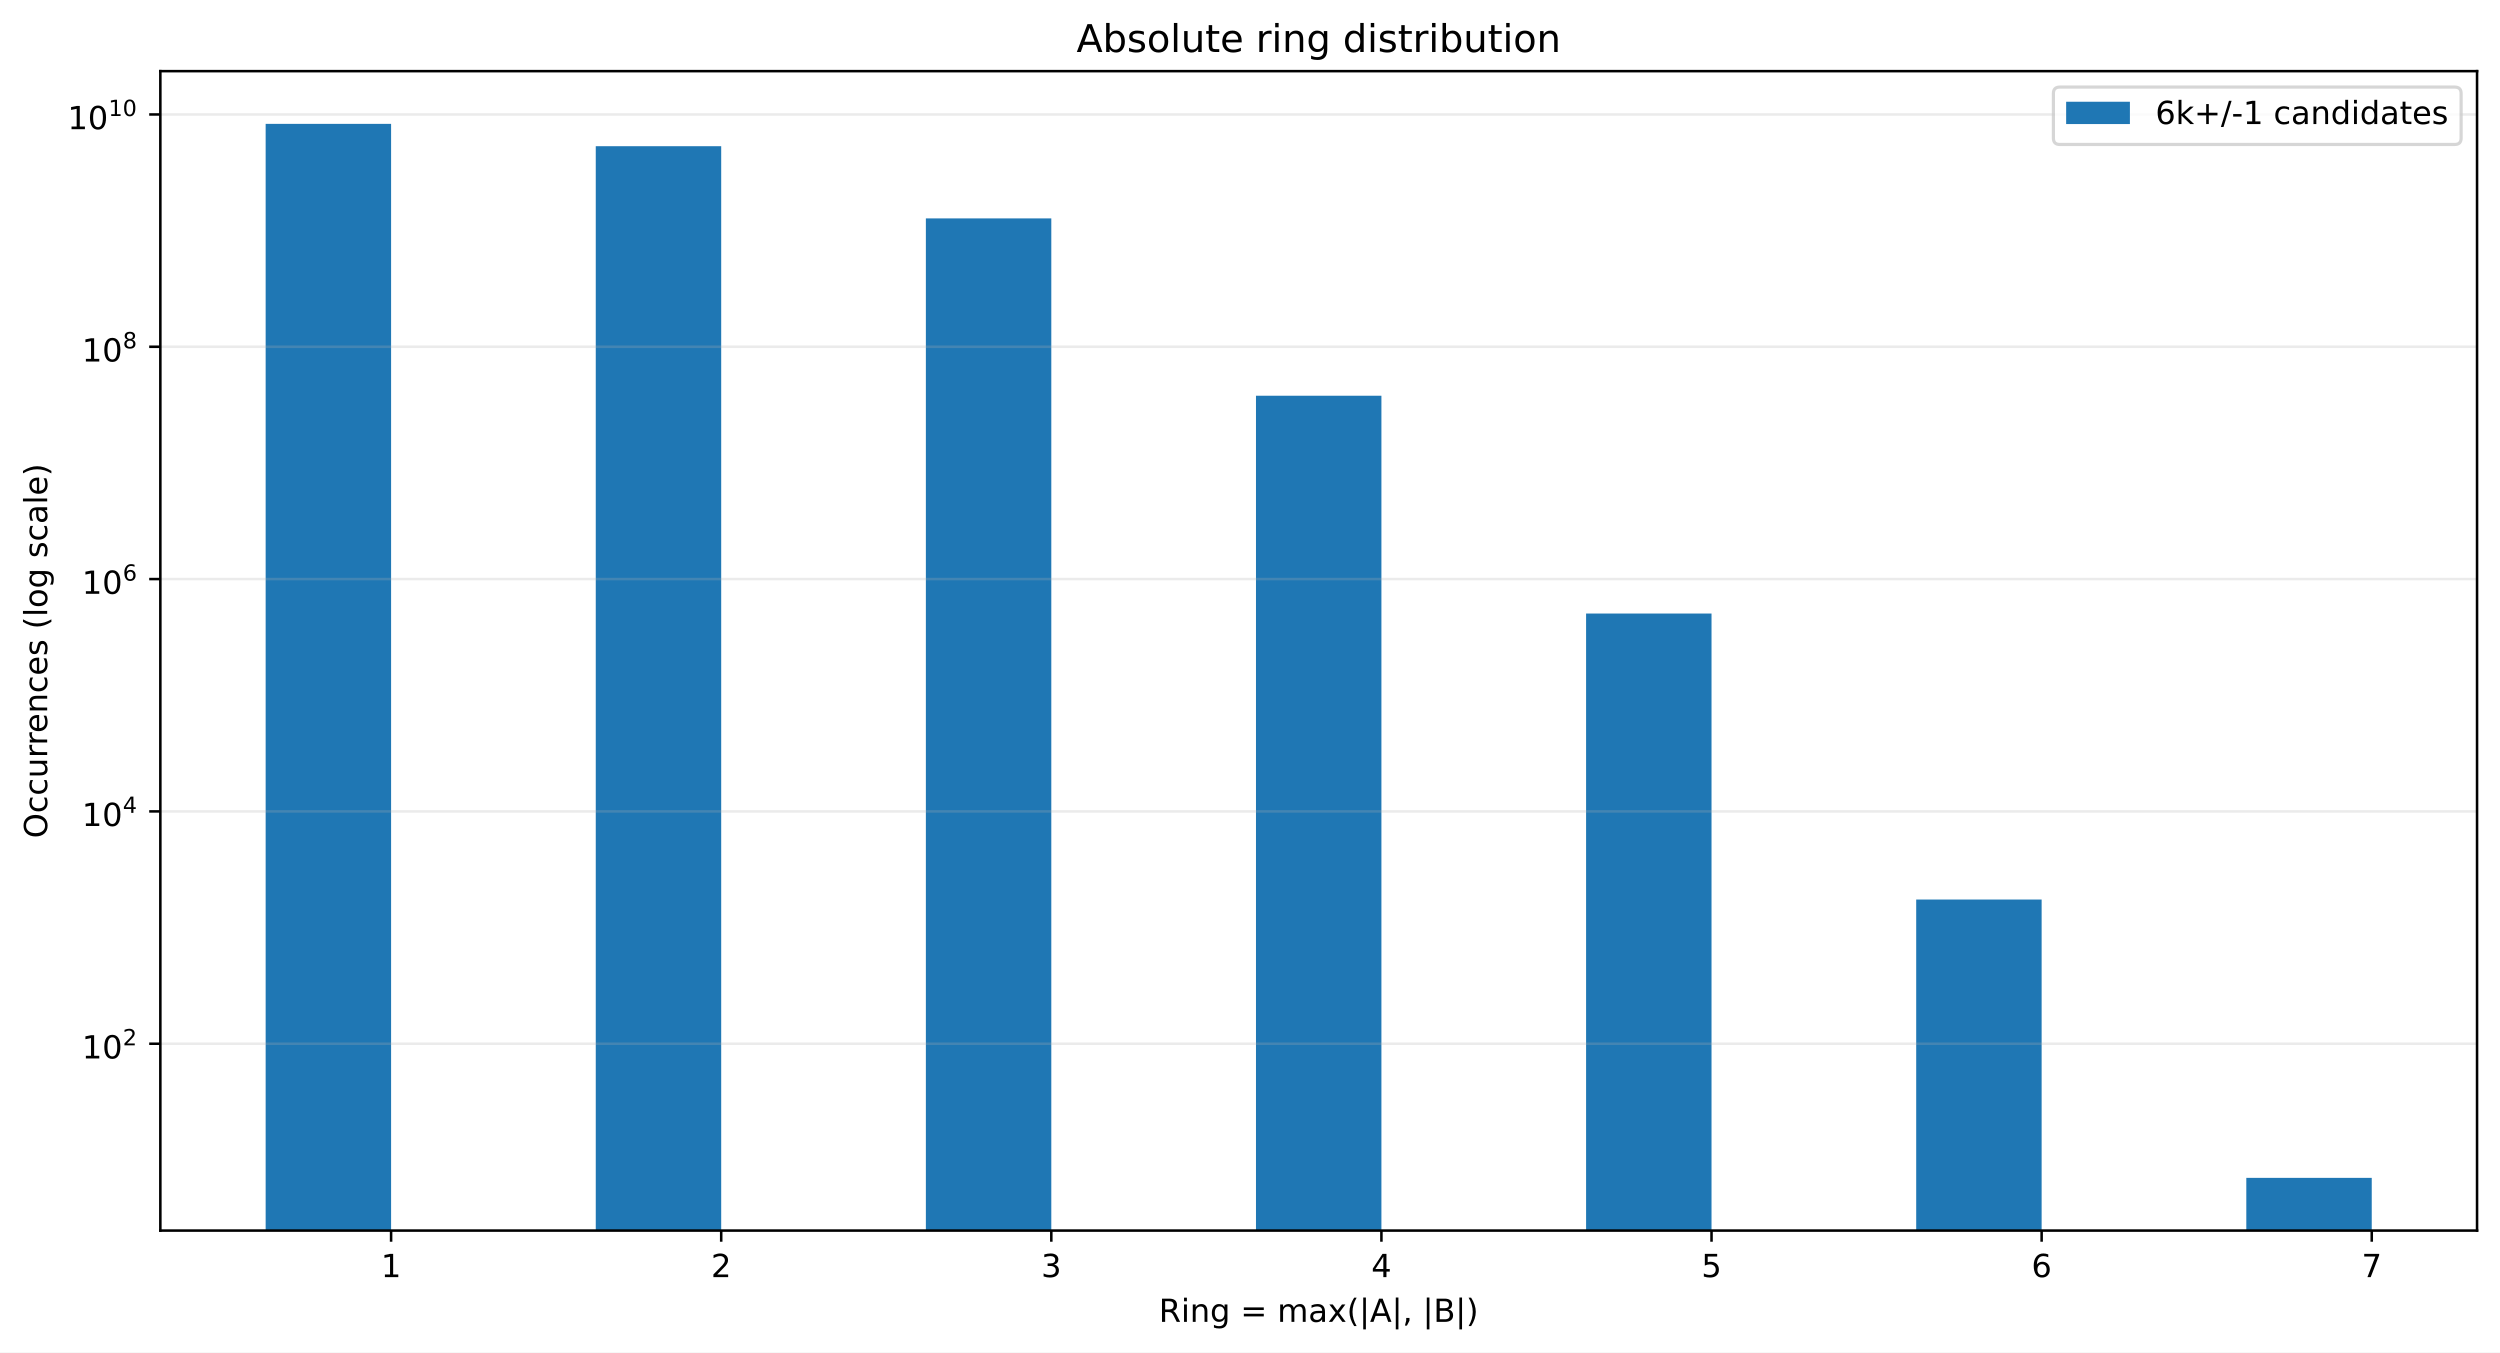
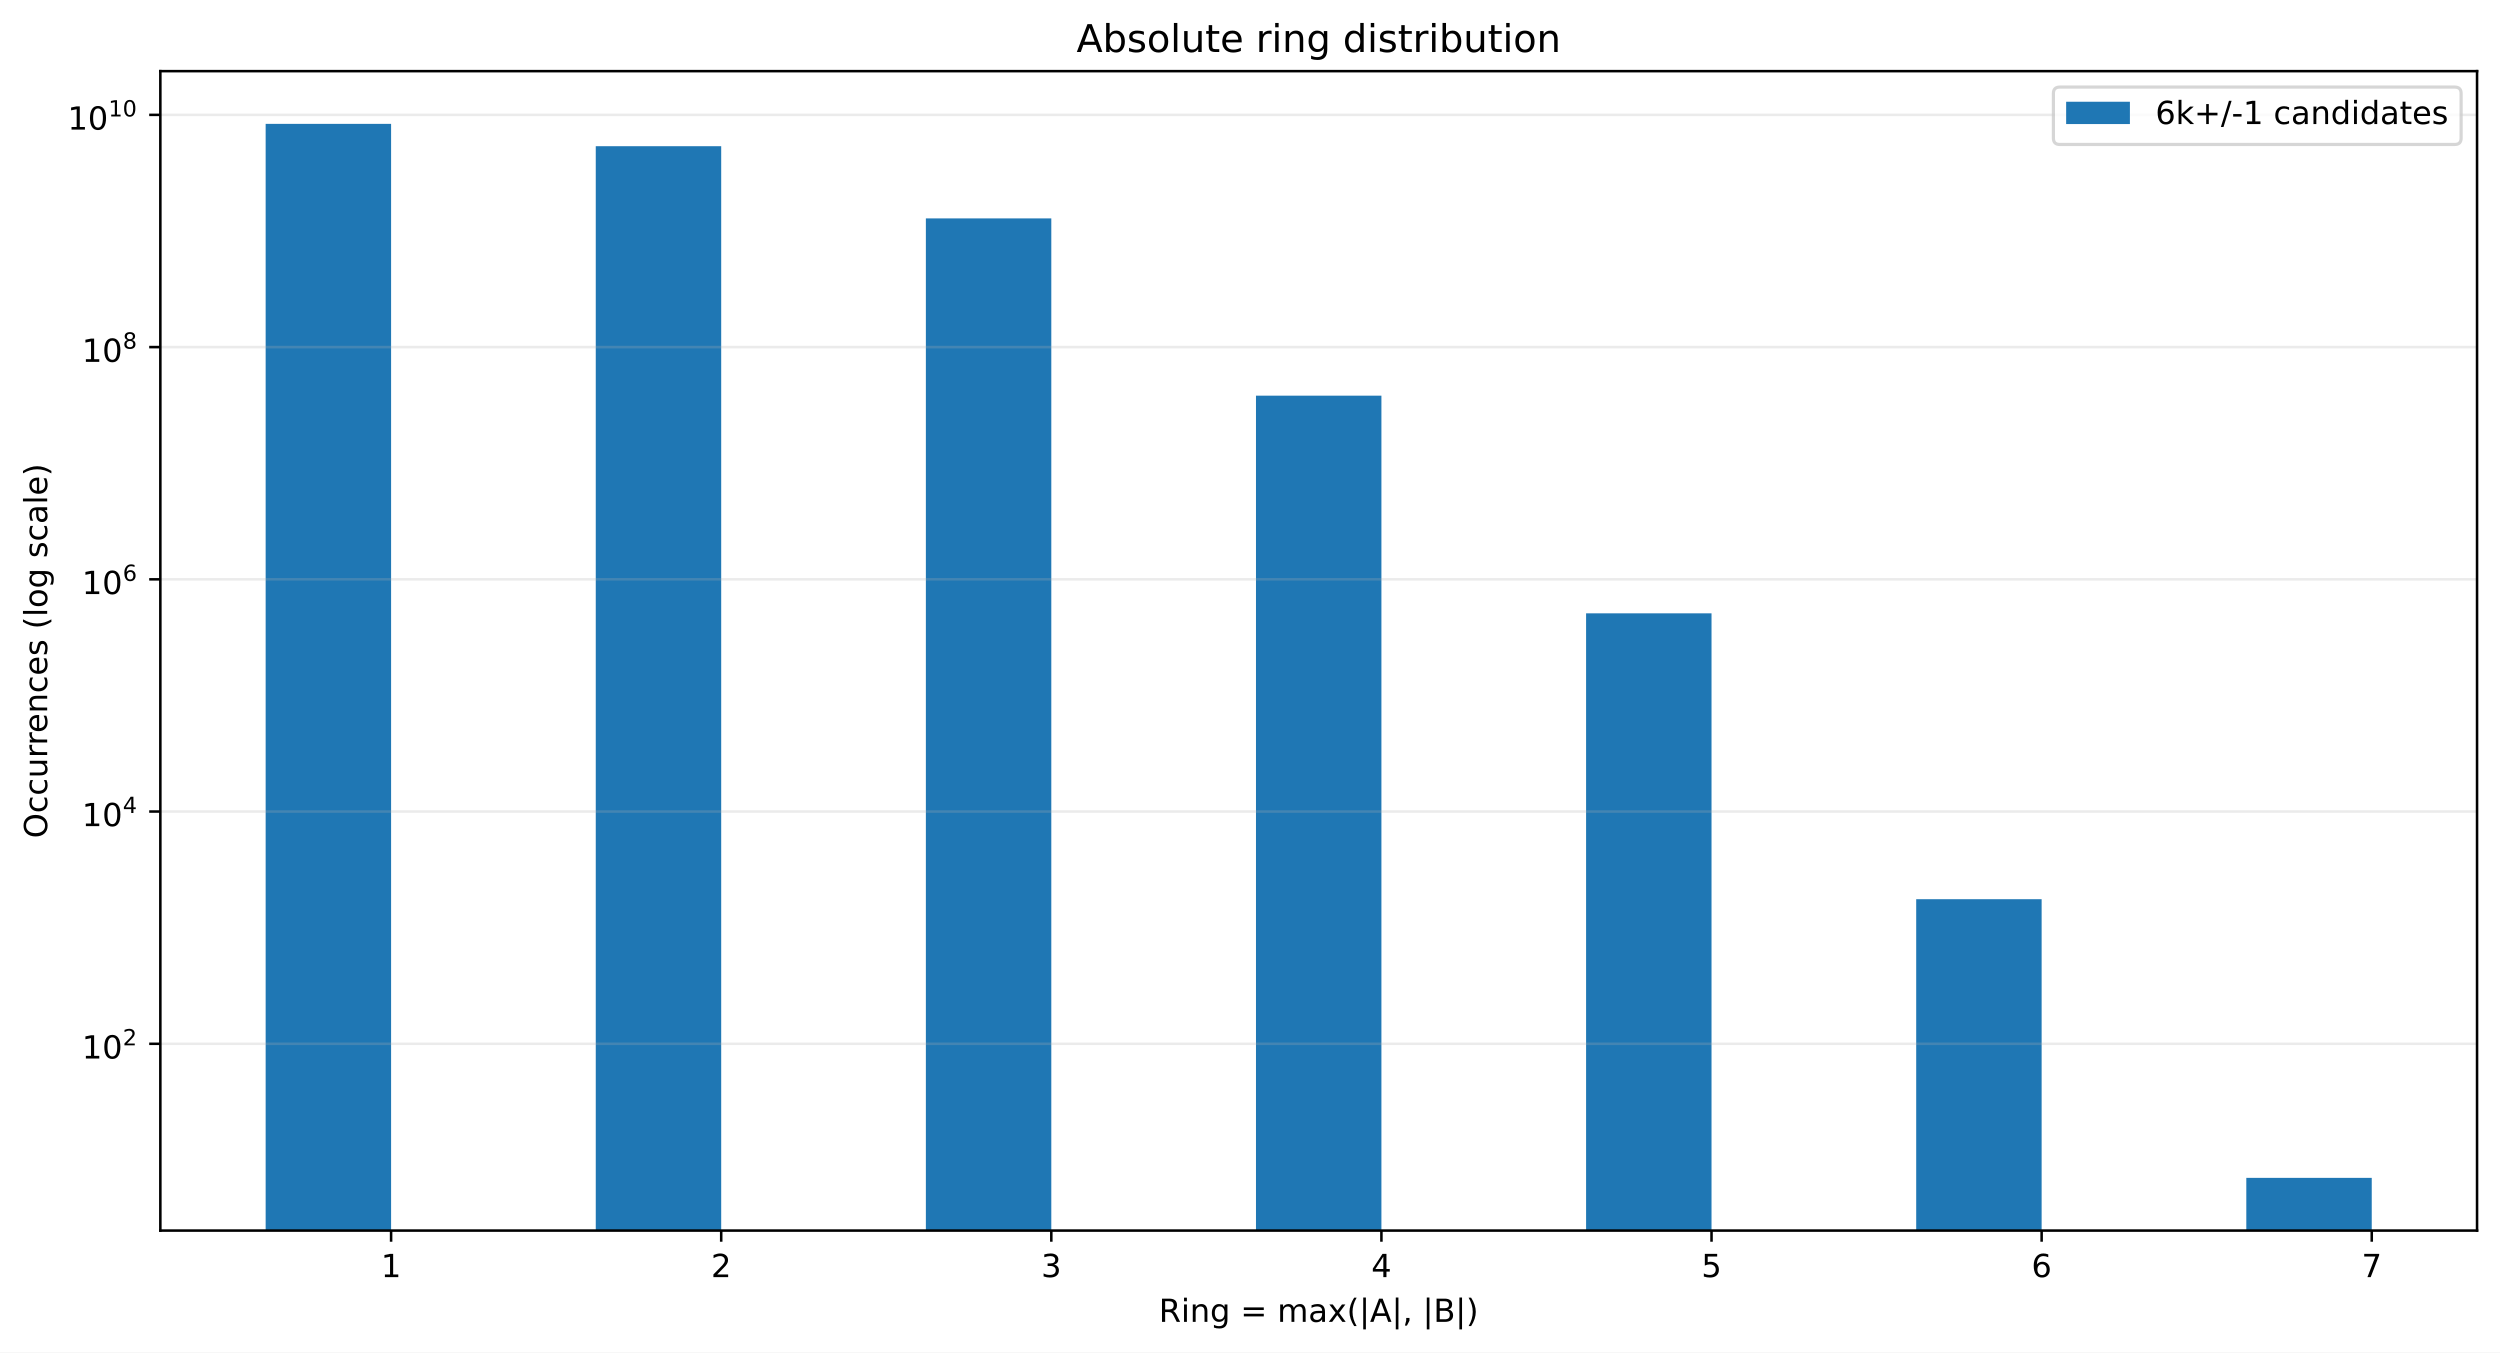
<svg xmlns="http://www.w3.org/2000/svg" xmlns:xlink="http://www.w3.org/1999/xlink" width="784.258pt" height="424.28pt" viewBox="0 0 784.258 424.28" version="1.1">
  <defs>
    <style type="text/css">*{stroke-linejoin: round; stroke-linecap: butt}</style>
  </defs>
  <g id="figure_1">
    <g id="patch_1">
      <path d="M 0 424.28  L 784.258 424.28  L 784.258 0  L 0 0  z " style="fill: #ffffff" />
    </g>
    <g id="axes_1">
      <g id="patch_2">
        <path d="M 50.301 386.036  L 777.058 386.036  L 777.058 22.318  L 50.301 22.318  z " style="fill: #ffffff" />
      </g>
      <g id="patch_3">
-         <path d="M 83.335 36839.753  L 122.687 36839.753  L 122.687 38.851  L 83.335 38.851  z " clip-path="url(#pace586e70c)" style="fill: #1f77b4" />
+         <path d="M 83.335 36825.082  L 122.687 36825.082  L 122.687 38.851  L 83.335 38.851  z " clip-path="url(#pf42eee9924)" style="fill: #1f77b4" />
      </g>
      <g id="patch_4">
-         <path d="M 186.891 36839.753  L 226.243 36839.753  L 226.243 45.865  L 186.891 45.865  z " clip-path="url(#pace586e70c)" style="fill: #1f77b4" />
+         <path d="M 186.891 36825.082  L 226.243 36825.082  L 226.243 45.862  L 186.891 45.862  z " clip-path="url(#pf42eee9924)" style="fill: #1f77b4" />
      </g>
      <g id="patch_5">
-         <path d="M 290.448 36839.753  L 329.799 36839.753  L 329.799 68.518  L 290.448 68.518  z " clip-path="url(#pace586e70c)" style="fill: #1f77b4" />
+         <path d="M 290.448 36825.082  L 329.799 36825.082  L 329.799 68.506  L 290.448 68.506  z " clip-path="url(#pf42eee9924)" style="fill: #1f77b4" />
      </g>
      <g id="patch_6">
-         <path d="M 394.004 36839.753  L 433.355 36839.753  L 433.355 124.146  L 394.004 124.146  z " clip-path="url(#pace586e70c)" style="fill: #1f77b4" />
+         <path d="M 394.004 36825.082  L 433.355 36825.082  L 433.355 124.112  L 394.004 124.112  z " clip-path="url(#pf42eee9924)" style="fill: #1f77b4" />
      </g>
      <g id="patch_7">
-         <path d="M 497.56 36839.753  L 536.912 36839.753  L 536.912 192.469  L 497.56 192.469  z " clip-path="url(#pace586e70c)" style="fill: #1f77b4" />
+         <path d="M 497.56 36825.082  L 536.912 36825.082  L 536.912 192.407  L 497.56 192.407  z " clip-path="url(#pf42eee9924)" style="fill: #1f77b4" />
      </g>
      <g id="patch_8">
-         <path d="M 601.116 36839.753  L 640.468 36839.753  L 640.468 282.187  L 601.116 282.187  z " clip-path="url(#pace586e70c)" style="fill: #1f77b4" />
+         <path d="M 601.116 36825.082  L 640.468 36825.082  L 640.468 282.078  L 601.116 282.078  z " clip-path="url(#pf42eee9924)" style="fill: #1f77b4" />
      </g>
      <g id="patch_9">
-         <path d="M 704.673 36839.753  L 744.024 36839.753  L 744.024 369.503  L 704.673 369.503  z " clip-path="url(#pace586e70c)" style="fill: #1f77b4" />
+         <path d="M 704.673 36825.082  L 744.024 36825.082  L 744.024 369.503  L 704.673 369.503  z " clip-path="url(#pf42eee9924)" style="fill: #1f77b4" />
      </g>
      <g id="matplotlib.axis_1">
        <g id="xtick_1">
          <g id="line2d_1">
            <defs>
-               <path id="mf732ce4049" d="M 0 0  L 0 3.5  " style="stroke: #000000; stroke-width: 0.8" />
+               <path id="m8f01534f1a" d="M 0 0  L 0 3.5  " style="stroke: #000000; stroke-width: 0.8" />
            </defs>
            <g>
-               <use xlink:href="#mf732ce4049" x="122.687" y="386.036" style="stroke: #000000; stroke-width: 0.8" />
+               <use xlink:href="#m8f01534f1a" x="122.687" y="386.036" style="stroke: #000000; stroke-width: 0.8" />
            </g>
          </g>
          <g id="text_1">
            <g transform="translate(119.5053 400.6334) scale(0.1 -0.1)">
              <defs>
                <path id="DejaVuSans-14" d="M 794 531  L 1825 531  L 1825 4091  L 703 3866  L 703 4441  L 1819 4666  L 2450 4666  L 2450 531  L 3481 531  L 3481 0  L 794 0  L 794 531  z " transform="scale(0.015625)" />
              </defs>
              <use xlink:href="#DejaVuSans-14" />
            </g>
          </g>
        </g>
        <g id="xtick_2">
          <g id="line2d_2">
            <g>
-               <use xlink:href="#mf732ce4049" x="226.243" y="386.036" style="stroke: #000000; stroke-width: 0.8" />
+               <use xlink:href="#m8f01534f1a" x="226.243" y="386.036" style="stroke: #000000; stroke-width: 0.8" />
            </g>
          </g>
          <g id="text_2">
            <g transform="translate(223.0616 400.6334) scale(0.1 -0.1)">
              <defs>
                <path id="DejaVuSans-15" d="M 1228 531  L 3431 531  L 3431 0  L 469 0  L 469 531  Q 828 903 1448 1529  Q 2069 2156 2228 2338  Q 2531 2678 2651 2914  Q 2772 3150 2772 3378  Q 2772 3750 2511 3984  Q 2250 4219 1831 4219  Q 1534 4219 1204 4116  Q 875 4013 500 3803  L 500 4441  Q 881 4594 1212 4672  Q 1544 4750 1819 4750  Q 2544 4750 2975 4387  Q 3406 4025 3406 3419  Q 3406 3131 3298 2873  Q 3191 2616 2906 2266  Q 2828 2175 2409 1742  Q 1991 1309 1228 531  z " transform="scale(0.015625)" />
              </defs>
              <use xlink:href="#DejaVuSans-15" />
            </g>
          </g>
        </g>
        <g id="xtick_3">
          <g id="line2d_3">
            <g>
-               <use xlink:href="#mf732ce4049" x="329.799" y="386.036" style="stroke: #000000; stroke-width: 0.8" />
+               <use xlink:href="#m8f01534f1a" x="329.799" y="386.036" style="stroke: #000000; stroke-width: 0.8" />
            </g>
          </g>
          <g id="text_3">
            <g transform="translate(326.6178 400.6334) scale(0.1 -0.1)">
              <defs>
                <path id="DejaVuSans-16" d="M 2597 2516  Q 3050 2419 3304 2112  Q 3559 1806 3559 1356  Q 3559 666 3084 287  Q 2609 -91 1734 -91  Q 1441 -91 1130 -33  Q 819 25 488 141  L 488 750  Q 750 597 1062 519  Q 1375 441 1716 441  Q 2309 441 2620 675  Q 2931 909 2931 1356  Q 2931 1769 2642 2001  Q 2353 2234 1838 2234  L 1294 2234  L 1294 2753  L 1863 2753  Q 2328 2753 2575 2939  Q 2822 3125 2822 3475  Q 2822 3834 2567 4026  Q 2313 4219 1838 4219  Q 1578 4219 1281 4162  Q 984 4106 628 3988  L 628 4550  Q 988 4650 1302 4700  Q 1616 4750 1894 4750  Q 2613 4750 3031 4423  Q 3450 4097 3450 3541  Q 3450 3153 3228 2886  Q 3006 2619 2597 2516  z " transform="scale(0.015625)" />
              </defs>
              <use xlink:href="#DejaVuSans-16" />
            </g>
          </g>
        </g>
        <g id="xtick_4">
          <g id="line2d_4">
            <g>
-               <use xlink:href="#mf732ce4049" x="433.355" y="386.036" style="stroke: #000000; stroke-width: 0.8" />
+               <use xlink:href="#m8f01534f1a" x="433.355" y="386.036" style="stroke: #000000; stroke-width: 0.8" />
            </g>
          </g>
          <g id="text_4">
            <g transform="translate(430.174 400.6334) scale(0.1 -0.1)">
              <defs>
                <path id="DejaVuSans-17" d="M 2419 4116  L 825 1625  L 2419 1625  L 2419 4116  z M 2253 4666  L 3047 4666  L 3047 1625  L 3713 1625  L 3713 1100  L 3047 1100  L 3047 0  L 2419 0  L 2419 1100  L 313 1100  L 313 1709  L 2253 4666  z " transform="scale(0.015625)" />
              </defs>
              <use xlink:href="#DejaVuSans-17" />
            </g>
          </g>
        </g>
        <g id="xtick_5">
          <g id="line2d_5">
            <g>
-               <use xlink:href="#mf732ce4049" x="536.912" y="386.036" style="stroke: #000000; stroke-width: 0.8" />
+               <use xlink:href="#m8f01534f1a" x="536.912" y="386.036" style="stroke: #000000; stroke-width: 0.8" />
            </g>
          </g>
          <g id="text_5">
            <g transform="translate(533.7303 400.6334) scale(0.1 -0.1)">
              <defs>
                <path id="DejaVuSans-18" d="M 691 4666  L 3169 4666  L 3169 4134  L 1269 4134  L 1269 2991  Q 1406 3038 1543 3061  Q 1681 3084 1819 3084  Q 2600 3084 3056 2656  Q 3513 2228 3513 1497  Q 3513 744 3044 326  Q 2575 -91 1722 -91  Q 1428 -91 1123 -41  Q 819 9 494 109  L 494 744  Q 775 591 1075 516  Q 1375 441 1709 441  Q 2250 441 2565 725  Q 2881 1009 2881 1497  Q 2881 1984 2565 2268  Q 2250 2553 1709 2553  Q 1456 2553 1204 2497  Q 953 2441 691 2322  L 691 4666  z " transform="scale(0.015625)" />
              </defs>
              <use xlink:href="#DejaVuSans-18" />
            </g>
          </g>
        </g>
        <g id="xtick_6">
          <g id="line2d_6">
            <g>
-               <use xlink:href="#mf732ce4049" x="640.468" y="386.036" style="stroke: #000000; stroke-width: 0.8" />
+               <use xlink:href="#m8f01534f1a" x="640.468" y="386.036" style="stroke: #000000; stroke-width: 0.8" />
            </g>
          </g>
          <g id="text_6">
            <g transform="translate(637.2865 400.6334) scale(0.1 -0.1)">
              <defs>
                <path id="DejaVuSans-19" d="M 2113 2584  Q 1688 2584 1439 2293  Q 1191 2003 1191 1497  Q 1191 994 1439 701  Q 1688 409 2113 409  Q 2538 409 2786 701  Q 3034 994 3034 1497  Q 3034 2003 2786 2293  Q 2538 2584 2113 2584  z M 3366 4563  L 3366 3988  Q 3128 4100 2886 4159  Q 2644 4219 2406 4219  Q 1781 4219 1451 3797  Q 1122 3375 1075 2522  Q 1259 2794 1537 2939  Q 1816 3084 2150 3084  Q 2853 3084 3261 2657  Q 3669 2231 3669 1497  Q 3669 778 3244 343  Q 2819 -91 2113 -91  Q 1303 -91 875 529  Q 447 1150 447 2328  Q 447 3434 972 4092  Q 1497 4750 2381 4750  Q 2619 4750 2861 4703  Q 3103 4656 3366 4563  z " transform="scale(0.015625)" />
              </defs>
              <use xlink:href="#DejaVuSans-19" />
            </g>
          </g>
        </g>
        <g id="xtick_7">
          <g id="line2d_7">
            <g>
-               <use xlink:href="#mf732ce4049" x="744.024" y="386.036" style="stroke: #000000; stroke-width: 0.8" />
+               <use xlink:href="#m8f01534f1a" x="744.024" y="386.036" style="stroke: #000000; stroke-width: 0.8" />
            </g>
          </g>
          <g id="text_7">
            <g transform="translate(740.8427 400.6334) scale(0.1 -0.1)">
              <defs>
                <path id="DejaVuSans-1a" d="M 525 4666  L 3525 4666  L 3525 4397  L 1831 0  L 1172 0  L 2766 4134  L 525 4134  L 525 4666  z " transform="scale(0.015625)" />
              </defs>
              <use xlink:href="#DejaVuSans-1a" />
            </g>
          </g>
        </g>
        <g id="text_8">
          <g transform="translate(363.5437 414.678) scale(0.1 -0.1)">
            <defs>
              <path id="DejaVuSans-35" d="M 2841 2188  Q 3044 2119 3236 1894  Q 3428 1669 3622 1275  L 4263 0  L 3584 0  L 2988 1197  Q 2756 1666 2539 1819  Q 2322 1972 1947 1972  L 1259 1972  L 1259 0  L 628 0  L 628 4666  L 2053 4666  Q 2853 4666 3247 4331  Q 3641 3997 3641 3322  Q 3641 2881 3436 2590  Q 3231 2300 2841 2188  z M 1259 4147  L 1259 2491  L 2053 2491  Q 2509 2491 2742 2702  Q 2975 2913 2975 3322  Q 2975 3731 2742 3939  Q 2509 4147 2053 4147  L 1259 4147  z " transform="scale(0.015625)" />
              <path id="DejaVuSans-4c" d="M 603 3500  L 1178 3500  L 1178 0  L 603 0  L 603 3500  z M 603 4863  L 1178 4863  L 1178 4134  L 603 4134  L 603 4863  z " transform="scale(0.015625)" />
              <path id="DejaVuSans-51" d="M 3513 2113  L 3513 0  L 2938 0  L 2938 2094  Q 2938 2591 2744 2837  Q 2550 3084 2163 3084  Q 1697 3084 1428 2787  Q 1159 2491 1159 1978  L 1159 0  L 581 0  L 581 3500  L 1159 3500  L 1159 2956  Q 1366 3272 1645 3428  Q 1925 3584 2291 3584  Q 2894 3584 3203 3211  Q 3513 2838 3513 2113  z " transform="scale(0.015625)" />
              <path id="DejaVuSans-4a" d="M 2906 1791  Q 2906 2416 2648 2759  Q 2391 3103 1925 3103  Q 1463 3103 1205 2759  Q 947 2416 947 1791  Q 947 1169 1205 825  Q 1463 481 1925 481  Q 2391 481 2648 825  Q 2906 1169 2906 1791  z M 3481 434  Q 3481 -459 3084 -895  Q 2688 -1331 1869 -1331  Q 1566 -1331 1297 -1286  Q 1028 -1241 775 -1147  L 775 -588  Q 1028 -725 1275 -790  Q 1522 -856 1778 -856  Q 2344 -856 2625 -561  Q 2906 -266 2906 331  L 2906 616  Q 2728 306 2450 153  Q 2172 0 1784 0  Q 1141 0 747 490  Q 353 981 353 1791  Q 353 2603 747 3093  Q 1141 3584 1784 3584  Q 2172 3584 2450 3431  Q 2728 3278 2906 2969  L 2906 3500  L 3481 3500  L 3481 434  z " transform="scale(0.015625)" />
              <path id="DejaVuSans-3" transform="scale(0.015625)" />
              <path id="DejaVuSans-20" d="M 678 2906  L 4684 2906  L 4684 2381  L 678 2381  L 678 2906  z M 678 1631  L 4684 1631  L 4684 1100  L 678 1100  L 678 1631  z " transform="scale(0.015625)" />
              <path id="DejaVuSans-50" d="M 3328 2828  Q 3544 3216 3844 3400  Q 4144 3584 4550 3584  Q 5097 3584 5394 3201  Q 5691 2819 5691 2113  L 5691 0  L 5113 0  L 5113 2094  Q 5113 2597 4934 2840  Q 4756 3084 4391 3084  Q 3944 3084 3684 2787  Q 3425 2491 3425 1978  L 3425 0  L 2847 0  L 2847 2094  Q 2847 2600 2669 2842  Q 2491 3084 2119 3084  Q 1678 3084 1418 2786  Q 1159 2488 1159 1978  L 1159 0  L 581 0  L 581 3500  L 1159 3500  L 1159 2956  Q 1356 3278 1631 3431  Q 1906 3584 2284 3584  Q 2666 3584 2933 3390  Q 3200 3197 3328 2828  z " transform="scale(0.015625)" />
              <path id="DejaVuSans-44" d="M 2194 1759  Q 1497 1759 1228 1600  Q 959 1441 959 1056  Q 959 750 1161 570  Q 1363 391 1709 391  Q 2188 391 2477 730  Q 2766 1069 2766 1631  L 2766 1759  L 2194 1759  z M 3341 1997  L 3341 0  L 2766 0  L 2766 531  Q 2569 213 2275 61  Q 1981 -91 1556 -91  Q 1019 -91 701 211  Q 384 513 384 1019  Q 384 1609 779 1909  Q 1175 2209 1959 2209  L 2766 2209  L 2766 2266  Q 2766 2663 2505 2880  Q 2244 3097 1772 3097  Q 1472 3097 1187 3025  Q 903 2953 641 2809  L 641 3341  Q 956 3463 1253 3523  Q 1550 3584 1831 3584  Q 2591 3584 2966 3190  Q 3341 2797 3341 1997  z " transform="scale(0.015625)" />
              <path id="DejaVuSans-5b" d="M 3513 3500  L 2247 1797  L 3578 0  L 2900 0  L 1881 1375  L 863 0  L 184 0  L 1544 1831  L 300 3500  L 978 3500  L 1906 2253  L 2834 3500  L 3513 3500  z " transform="scale(0.015625)" />
              <path id="DejaVuSans-b" d="M 1984 4856  Q 1566 4138 1362 3434  Q 1159 2731 1159 2009  Q 1159 1288 1364 580  Q 1569 -128 1984 -844  L 1484 -844  Q 1016 -109 783 600  Q 550 1309 550 2009  Q 550 2706 781 3412  Q 1013 4119 1484 4856  L 1984 4856  z " transform="scale(0.015625)" />
              <path id="DejaVuSans-5f" d="M 1344 4891  L 1344 -1509  L 813 -1509  L 813 4891  L 1344 4891  z " transform="scale(0.015625)" />
              <path id="DejaVuSans-24" d="M 2188 4044  L 1331 1722  L 3047 1722  L 2188 4044  z M 1831 4666  L 2547 4666  L 4325 0  L 3669 0  L 3244 1197  L 1141 1197  L 716 0  L 50 0  L 1831 4666  z " transform="scale(0.015625)" />
              <path id="DejaVuSans-f" d="M 750 794  L 1409 794  L 1409 256  L 897 -744  L 494 -744  L 750 256  L 750 794  z " transform="scale(0.015625)" />
              <path id="DejaVuSans-25" d="M 1259 2228  L 1259 519  L 2272 519  Q 2781 519 3026 730  Q 3272 941 3272 1375  Q 3272 1813 3026 2020  Q 2781 2228 2272 2228  L 1259 2228  z M 1259 4147  L 1259 2741  L 2194 2741  Q 2656 2741 2882 2914  Q 3109 3088 3109 3444  Q 3109 3797 2882 3972  Q 2656 4147 2194 4147  L 1259 4147  z M 628 4666  L 2241 4666  Q 2963 4666 3353 4366  Q 3744 4066 3744 3513  Q 3744 3084 3544 2831  Q 3344 2578 2956 2516  Q 3422 2416 3680 2098  Q 3938 1781 3938 1306  Q 3938 681 3513 340  Q 3088 0 2303 0  L 628 0  L 628 4666  z " transform="scale(0.015625)" />
              <path id="DejaVuSans-c" d="M 513 4856  L 1013 4856  Q 1481 4119 1714 3412  Q 1947 2706 1947 2009  Q 1947 1309 1714 600  Q 1481 -109 1013 -844  L 513 -844  Q 928 -128 1133 580  Q 1338 1288 1338 2009  Q 1338 2731 1133 3434  Q 928 4138 513 4856  z " transform="scale(0.015625)" />
            </defs>
            <use xlink:href="#DejaVuSans-35" />
            <use xlink:href="#DejaVuSans-4c" transform="translate(69.48438 0)" />
            <use xlink:href="#DejaVuSans-51" transform="translate(97.26562 0)" />
            <use xlink:href="#DejaVuSans-4a" transform="translate(160.6406 0)" />
            <use xlink:href="#DejaVuSans-3" transform="translate(224.125 0)" />
            <use xlink:href="#DejaVuSans-20" transform="translate(255.9062 0)" />
            <use xlink:href="#DejaVuSans-3" transform="translate(339.7031 0)" />
            <use xlink:href="#DejaVuSans-50" transform="translate(371.4844 0)" />
            <use xlink:href="#DejaVuSans-44" transform="translate(468.8906 0)" />
            <use xlink:href="#DejaVuSans-5b" transform="translate(530.1719 0)" />
            <use xlink:href="#DejaVuSans-b" transform="translate(589.3594 0)" />
            <use xlink:href="#DejaVuSans-5f" transform="translate(628.375 0)" />
            <use xlink:href="#DejaVuSans-24" transform="translate(662.0625 0)" />
            <use xlink:href="#DejaVuSans-5f" transform="translate(730.4688 0)" />
            <use xlink:href="#DejaVuSans-f" transform="translate(764.1562 0)" />
            <use xlink:href="#DejaVuSans-3" transform="translate(795.9375 0)" />
            <use xlink:href="#DejaVuSans-5f" transform="translate(827.7188 0)" />
            <use xlink:href="#DejaVuSans-25" transform="translate(861.4062 0)" />
            <use xlink:href="#DejaVuSans-5f" transform="translate(930.0156 0)" />
            <use xlink:href="#DejaVuSans-c" transform="translate(963.7031 0)" />
          </g>
        </g>
      </g>
      <g id="matplotlib.axis_2">
        <g id="ytick_1">
          <g id="line2d_8">
-             <path d="M 50.301 327.419  L 777.058 327.419  " clip-path="url(#pace586e70c)" style="fill: none; stroke: #b0b0b0; stroke-opacity: 0.25; stroke-width: 0.8; stroke-linecap: square" />
+             <path d="M 50.301 327.436  L 777.058 327.436  " clip-path="url(#pf42eee9924)" style="fill: none; stroke: #b0b0b0; stroke-opacity: 0.25; stroke-width: 0.8; stroke-linecap: square" />
          </g>
          <g id="line2d_9">
            <defs>
-               <path id="mc735d01fb6" d="M 0 0  L -3.5 0  " style="stroke: #000000; stroke-width: 0.8" />
+               <path id="m5e34d1e41b" d="M 0 0  L -3.5 0  " style="stroke: #000000; stroke-width: 0.8" />
            </defs>
            <g>
-               <use xlink:href="#mc735d01fb6" x="50.301" y="327.419" style="stroke: #000000; stroke-width: 0.8" />
+               <use xlink:href="#m5e34d1e41b" x="50.301" y="327.436" style="stroke: #000000; stroke-width: 0.8" />
            </g>
          </g>
          <g id="text_9">
-             <g transform="translate(25.70078 332.1192) scale(0.1 -0.1)">
+             <g transform="translate(25.70078 332.1361) scale(0.1 -0.1)">
              <defs>
                <path id="DejaVuSans-13" d="M 2034 4250  Q 1547 4250 1301 3770  Q 1056 3291 1056 2328  Q 1056 1369 1301 889  Q 1547 409 2034 409  Q 2525 409 2770 889  Q 3016 1369 3016 2328  Q 3016 3291 2770 3770  Q 2525 4250 2034 4250  z M 2034 4750  Q 2819 4750 3233 4129  Q 3647 3509 3647 2328  Q 3647 1150 3233 529  Q 2819 -91 2034 -91  Q 1250 -91 836 529  Q 422 1150 422 2328  Q 422 3509 836 4129  Q 1250 4750 2034 4750  z " transform="scale(0.015625)" />
              </defs>
              <use xlink:href="#DejaVuSans-14" transform="translate(0 0.746875)" />
              <use xlink:href="#DejaVuSans-13" transform="translate(63.62305 0.746875)" />
              <use xlink:href="#DejaVuSans-15" transform="translate(128.2031 42.04688) scale(0.7)" />
            </g>
          </g>
        </g>
        <g id="ytick_2">
          <g id="line2d_10">
-             <path d="M 50.301 254.54  L 777.058 254.54  " clip-path="url(#pace586e70c)" style="fill: none; stroke: #b0b0b0; stroke-opacity: 0.25; stroke-width: 0.8; stroke-linecap: square" />
+             <path d="M 50.301 254.587  L 777.058 254.587  " clip-path="url(#pf42eee9924)" style="fill: none; stroke: #b0b0b0; stroke-opacity: 0.25; stroke-width: 0.8; stroke-linecap: square" />
          </g>
          <g id="line2d_11">
            <g>
-               <use xlink:href="#mc735d01fb6" x="50.301" y="254.54" style="stroke: #000000; stroke-width: 0.8" />
+               <use xlink:href="#m5e34d1e41b" x="50.301" y="254.587" style="stroke: #000000; stroke-width: 0.8" />
            </g>
          </g>
          <g id="text_10">
-             <g transform="translate(25.70078 259.1903) scale(0.1 -0.1)">
+             <g transform="translate(25.70078 259.2365) scale(0.1 -0.1)">
              <use xlink:href="#DejaVuSans-14" transform="translate(0 0.665625)" />
              <use xlink:href="#DejaVuSans-13" transform="translate(63.62305 0.665625)" />
              <use xlink:href="#DejaVuSans-17" transform="translate(128.2031 41.96563) scale(0.7)" />
            </g>
          </g>
        </g>
        <g id="ytick_3">
          <g id="line2d_12">
-             <path d="M 50.301 181.661  L 777.058 181.661  " clip-path="url(#pace586e70c)" style="fill: none; stroke: #b0b0b0; stroke-opacity: 0.25; stroke-width: 0.8; stroke-linecap: square" />
+             <path d="M 50.301 181.737  L 777.058 181.737  " clip-path="url(#pf42eee9924)" style="fill: none; stroke: #b0b0b0; stroke-opacity: 0.25; stroke-width: 0.8; stroke-linecap: square" />
          </g>
          <g id="line2d_13">
            <g>
-               <use xlink:href="#mc735d01fb6" x="50.301" y="181.661" style="stroke: #000000; stroke-width: 0.8" />
+               <use xlink:href="#m5e34d1e41b" x="50.301" y="181.737" style="stroke: #000000; stroke-width: 0.8" />
            </g>
          </g>
          <g id="text_11">
-             <g transform="translate(25.70078 186.3613) scale(0.1 -0.1)">
+             <g transform="translate(25.70078 186.4369) scale(0.1 -0.1)">
              <use xlink:href="#DejaVuSans-14" transform="translate(0 0.746875)" />
              <use xlink:href="#DejaVuSans-13" transform="translate(63.62305 0.746875)" />
              <use xlink:href="#DejaVuSans-19" transform="translate(128.2031 42.04688) scale(0.7)" />
            </g>
          </g>
        </g>
        <g id="ytick_4">
          <g id="line2d_14">
-             <path d="M 50.301 108.782  L 777.058 108.782  " clip-path="url(#pace586e70c)" style="fill: none; stroke: #b0b0b0; stroke-opacity: 0.25; stroke-width: 0.8; stroke-linecap: square" />
+             <path d="M 50.301 108.887  L 777.058 108.887  " clip-path="url(#pf42eee9924)" style="fill: none; stroke: #b0b0b0; stroke-opacity: 0.25; stroke-width: 0.8; stroke-linecap: square" />
          </g>
          <g id="line2d_15">
            <g>
-               <use xlink:href="#mc735d01fb6" x="50.301" y="108.782" style="stroke: #000000; stroke-width: 0.8" />
+               <use xlink:href="#m5e34d1e41b" x="50.301" y="108.887" style="stroke: #000000; stroke-width: 0.8" />
            </g>
          </g>
          <g id="text_12">
-             <g transform="translate(25.70078 113.4824) scale(0.1 -0.1)">
+             <g transform="translate(25.70078 113.5873) scale(0.1 -0.1)">
              <defs>
                <path id="DejaVuSans-1b" d="M 2034 2216  Q 1584 2216 1326 1975  Q 1069 1734 1069 1313  Q 1069 891 1326 650  Q 1584 409 2034 409  Q 2484 409 2743 651  Q 3003 894 3003 1313  Q 3003 1734 2745 1975  Q 2488 2216 2034 2216  z M 1403 2484  Q 997 2584 770 2862  Q 544 3141 544 3541  Q 544 4100 942 4425  Q 1341 4750 2034 4750  Q 2731 4750 3128 4425  Q 3525 4100 3525 3541  Q 3525 3141 3298 2862  Q 3072 2584 2669 2484  Q 3125 2378 3379 2068  Q 3634 1759 3634 1313  Q 3634 634 3220 271  Q 2806 -91 2034 -91  Q 1263 -91 848 271  Q 434 634 434 1313  Q 434 1759 690 2068  Q 947 2378 1403 2484  z M 1172 3481  Q 1172 3119 1398 2916  Q 1625 2713 2034 2713  Q 2441 2713 2670 2916  Q 2900 3119 2900 3481  Q 2900 3844 2670 4047  Q 2441 4250 2034 4250  Q 1625 4250 1398 4047  Q 1172 3844 1172 3481  z " transform="scale(0.015625)" />
              </defs>
              <use xlink:href="#DejaVuSans-14" transform="translate(0 0.746875)" />
              <use xlink:href="#DejaVuSans-13" transform="translate(63.62305 0.746875)" />
              <use xlink:href="#DejaVuSans-1b" transform="translate(128.2031 42.04688) scale(0.7)" />
            </g>
          </g>
        </g>
        <g id="ytick_5">
          <g id="line2d_16">
-             <path d="M 50.301 35.904  L 777.058 35.904  " clip-path="url(#pace586e70c)" style="fill: none; stroke: #b0b0b0; stroke-opacity: 0.25; stroke-width: 0.8; stroke-linecap: square" />
+             <path d="M 50.301 36.038  L 777.058 36.038  " clip-path="url(#pf42eee9924)" style="fill: none; stroke: #b0b0b0; stroke-opacity: 0.25; stroke-width: 0.8; stroke-linecap: square" />
          </g>
          <g id="line2d_17">
            <g>
-               <use xlink:href="#mc735d01fb6" x="50.301" y="35.904" style="stroke: #000000; stroke-width: 0.8" />
+               <use xlink:href="#m5e34d1e41b" x="50.301" y="36.038" style="stroke: #000000; stroke-width: 0.8" />
            </g>
          </g>
          <g id="text_13">
-             <g transform="translate(21.20078 40.60352) scale(0.1 -0.1)">
+             <g transform="translate(21.20078 40.73772) scale(0.1 -0.1)">
              <use xlink:href="#DejaVuSans-14" transform="translate(0 0.746875)" />
              <use xlink:href="#DejaVuSans-13" transform="translate(63.62305 0.746875)" />
              <use xlink:href="#DejaVuSans-14" transform="translate(128.2031 42.04688) scale(0.7)" />
              <use xlink:href="#DejaVuSans-13" transform="translate(172.7393 42.04688) scale(0.7)" />
            </g>
          </g>
        </g>
        <g id="text_14">
          <g transform="translate(14.79844 262.9551) rotate(-90) scale(0.1 -0.1)">
            <defs>
              <path id="DejaVuSans-32" d="M 2522 4238  Q 1834 4238 1429 3725  Q 1025 3213 1025 2328  Q 1025 1447 1429 934  Q 1834 422 2522 422  Q 3209 422 3611 934  Q 4013 1447 4013 2328  Q 4013 3213 3611 3725  Q 3209 4238 2522 4238  z M 2522 4750  Q 3503 4750 4090 4092  Q 4678 3434 4678 2328  Q 4678 1225 4090 567  Q 3503 -91 2522 -91  Q 1538 -91 948 565  Q 359 1222 359 2328  Q 359 3434 948 4092  Q 1538 4750 2522 4750  z " transform="scale(0.015625)" />
              <path id="DejaVuSans-46" d="M 3122 3366  L 3122 2828  Q 2878 2963 2633 3030  Q 2388 3097 2138 3097  Q 1578 3097 1268 2742  Q 959 2388 959 1747  Q 959 1106 1268 751  Q 1578 397 2138 397  Q 2388 397 2633 464  Q 2878 531 3122 666  L 3122 134  Q 2881 22 2623 -34  Q 2366 -91 2075 -91  Q 1284 -91 818 406  Q 353 903 353 1747  Q 353 2603 823 3093  Q 1294 3584 2113 3584  Q 2378 3584 2631 3529  Q 2884 3475 3122 3366  z " transform="scale(0.015625)" />
              <path id="DejaVuSans-58" d="M 544 1381  L 544 3500  L 1119 3500  L 1119 1403  Q 1119 906 1312 657  Q 1506 409 1894 409  Q 2359 409 2629 706  Q 2900 1003 2900 1516  L 2900 3500  L 3475 3500  L 3475 0  L 2900 0  L 2900 538  Q 2691 219 2414 64  Q 2138 -91 1772 -91  Q 1169 -91 856 284  Q 544 659 544 1381  z M 1991 3584  L 1991 3584  z " transform="scale(0.015625)" />
              <path id="DejaVuSans-55" d="M 2631 2963  Q 2534 3019 2420 3045  Q 2306 3072 2169 3072  Q 1681 3072 1420 2755  Q 1159 2438 1159 1844  L 1159 0  L 581 0  L 581 3500  L 1159 3500  L 1159 2956  Q 1341 3275 1631 3429  Q 1922 3584 2338 3584  Q 2397 3584 2469 3576  Q 2541 3569 2628 3553  L 2631 2963  z " transform="scale(0.015625)" />
              <path id="DejaVuSans-48" d="M 3597 1894  L 3597 1613  L 953 1613  Q 991 1019 1311 708  Q 1631 397 2203 397  Q 2534 397 2845 478  Q 3156 559 3463 722  L 3463 178  Q 3153 47 2828 -22  Q 2503 -91 2169 -91  Q 1331 -91 842 396  Q 353 884 353 1716  Q 353 2575 817 3079  Q 1281 3584 2069 3584  Q 2775 3584 3186 3129  Q 3597 2675 3597 1894  z M 3022 2063  Q 3016 2534 2758 2815  Q 2500 3097 2075 3097  Q 1594 3097 1305 2825  Q 1016 2553 972 2059  L 3022 2063  z " transform="scale(0.015625)" />
              <path id="DejaVuSans-56" d="M 2834 3397  L 2834 2853  Q 2591 2978 2328 3040  Q 2066 3103 1784 3103  Q 1356 3103 1142 2972  Q 928 2841 928 2578  Q 928 2378 1081 2264  Q 1234 2150 1697 2047  L 1894 2003  Q 2506 1872 2764 1633  Q 3022 1394 3022 966  Q 3022 478 2636 193  Q 2250 -91 1575 -91  Q 1294 -91 989 -36  Q 684 19 347 128  L 347 722  Q 666 556 975 473  Q 1284 391 1588 391  Q 1994 391 2212 530  Q 2431 669 2431 922  Q 2431 1156 2273 1281  Q 2116 1406 1581 1522  L 1381 1569  Q 847 1681 609 1914  Q 372 2147 372 2553  Q 372 3047 722 3315  Q 1072 3584 1716 3584  Q 2034 3584 2315 3537  Q 2597 3491 2834 3397  z " transform="scale(0.015625)" />
              <path id="DejaVuSans-4f" d="M 603 4863  L 1178 4863  L 1178 0  L 603 0  L 603 4863  z " transform="scale(0.015625)" />
              <path id="DejaVuSans-52" d="M 1959 3097  Q 1497 3097 1228 2736  Q 959 2375 959 1747  Q 959 1119 1226 758  Q 1494 397 1959 397  Q 2419 397 2687 759  Q 2956 1122 2956 1747  Q 2956 2369 2687 2733  Q 2419 3097 1959 3097  z M 1959 3584  Q 2709 3584 3137 3096  Q 3566 2609 3566 1747  Q 3566 888 3137 398  Q 2709 -91 1959 -91  Q 1206 -91 779 398  Q 353 888 353 1747  Q 353 2609 779 3096  Q 1206 3584 1959 3584  z " transform="scale(0.015625)" />
            </defs>
            <use xlink:href="#DejaVuSans-32" />
            <use xlink:href="#DejaVuSans-46" transform="translate(78.71875 0)" />
            <use xlink:href="#DejaVuSans-46" transform="translate(133.7031 0)" />
            <use xlink:href="#DejaVuSans-58" transform="translate(188.6875 0)" />
            <use xlink:href="#DejaVuSans-55" transform="translate(252.0625 0)" />
            <use xlink:href="#DejaVuSans-55" transform="translate(291.4219 0)" />
            <use xlink:href="#DejaVuSans-48" transform="translate(330.3281 0)" />
            <use xlink:href="#DejaVuSans-51" transform="translate(391.8594 0)" />
            <use xlink:href="#DejaVuSans-46" transform="translate(455.2344 0)" />
            <use xlink:href="#DejaVuSans-48" transform="translate(510.2188 0)" />
            <use xlink:href="#DejaVuSans-56" transform="translate(571.75 0)" />
            <use xlink:href="#DejaVuSans-3" transform="translate(623.8438 0)" />
            <use xlink:href="#DejaVuSans-b" transform="translate(655.625 0)" />
            <use xlink:href="#DejaVuSans-4f" transform="translate(694.6406 0)" />
            <use xlink:href="#DejaVuSans-52" transform="translate(722.4219 0)" />
            <use xlink:href="#DejaVuSans-4a" transform="translate(783.6094 0)" />
            <use xlink:href="#DejaVuSans-3" transform="translate(847.0938 0)" />
            <use xlink:href="#DejaVuSans-56" transform="translate(878.875 0)" />
            <use xlink:href="#DejaVuSans-46" transform="translate(930.9688 0)" />
            <use xlink:href="#DejaVuSans-44" transform="translate(985.9531 0)" />
            <use xlink:href="#DejaVuSans-4f" transform="translate(1047.234 0)" />
            <use xlink:href="#DejaVuSans-48" transform="translate(1075.016 0)" />
            <use xlink:href="#DejaVuSans-c" transform="translate(1136.547 0)" />
          </g>
        </g>
      </g>
      <g id="patch_10">
        <path d="M 50.301 386.036  L 50.301 22.318  " style="fill: none; stroke: #000000; stroke-width: 0.8; stroke-linejoin: miter; stroke-linecap: square" />
      </g>
      <g id="patch_11">
        <path d="M 777.058 386.036  L 777.058 22.318  " style="fill: none; stroke: #000000; stroke-width: 0.8; stroke-linejoin: miter; stroke-linecap: square" />
      </g>
      <g id="patch_12">
        <path d="M 50.301 386.036  L 777.058 386.036  " style="fill: none; stroke: #000000; stroke-width: 0.8; stroke-linejoin: miter; stroke-linecap: square" />
      </g>
      <g id="patch_13">
        <path d="M 50.301 22.318  L 777.058 22.318  " style="fill: none; stroke: #000000; stroke-width: 0.8; stroke-linejoin: miter; stroke-linecap: square" />
      </g>
      <g id="text_15">
        <g transform="translate(337.7055 16.31812) scale(0.12 -0.12)">
          <defs>
            <path id="DejaVuSans-45" d="M 3116 1747  Q 3116 2381 2855 2742  Q 2594 3103 2138 3103  Q 1681 3103 1420 2742  Q 1159 2381 1159 1747  Q 1159 1113 1420 752  Q 1681 391 2138 391  Q 2594 391 2855 752  Q 3116 1113 3116 1747  z M 1159 2969  Q 1341 3281 1617 3432  Q 1894 3584 2278 3584  Q 2916 3584 3314 3078  Q 3713 2572 3713 1747  Q 3713 922 3314 415  Q 2916 -91 2278 -91  Q 1894 -91 1617 61  Q 1341 213 1159 525  L 1159 0  L 581 0  L 581 4863  L 1159 4863  L 1159 2969  z " transform="scale(0.015625)" />
            <path id="DejaVuSans-57" d="M 1172 4494  L 1172 3500  L 2356 3500  L 2356 3053  L 1172 3053  L 1172 1153  Q 1172 725 1289 603  Q 1406 481 1766 481  L 2356 481  L 2356 0  L 1766 0  Q 1100 0 847 248  Q 594 497 594 1153  L 594 3053  L 172 3053  L 172 3500  L 594 3500  L 594 4494  L 1172 4494  z " transform="scale(0.015625)" />
            <path id="DejaVuSans-47" d="M 2906 2969  L 2906 4863  L 3481 4863  L 3481 0  L 2906 0  L 2906 525  Q 2725 213 2448 61  Q 2172 -91 1784 -91  Q 1150 -91 751 415  Q 353 922 353 1747  Q 353 2572 751 3078  Q 1150 3584 1784 3584  Q 2172 3584 2448 3432  Q 2725 3281 2906 2969  z M 947 1747  Q 947 1113 1208 752  Q 1469 391 1925 391  Q 2381 391 2643 752  Q 2906 1113 2906 1747  Q 2906 2381 2643 2742  Q 2381 3103 1925 3103  Q 1469 3103 1208 2742  Q 947 2381 947 1747  z " transform="scale(0.015625)" />
          </defs>
          <use xlink:href="#DejaVuSans-24" />
          <use xlink:href="#DejaVuSans-45" transform="translate(68.40625 0)" />
          <use xlink:href="#DejaVuSans-56" transform="translate(131.8906 0)" />
          <use xlink:href="#DejaVuSans-52" transform="translate(183.9844 0)" />
          <use xlink:href="#DejaVuSans-4f" transform="translate(245.1719 0)" />
          <use xlink:href="#DejaVuSans-58" transform="translate(272.9531 0)" />
          <use xlink:href="#DejaVuSans-57" transform="translate(336.3281 0)" />
          <use xlink:href="#DejaVuSans-48" transform="translate(375.5312 0)" />
          <use xlink:href="#DejaVuSans-3" transform="translate(437.0625 0)" />
          <use xlink:href="#DejaVuSans-55" transform="translate(468.8438 0)" />
          <use xlink:href="#DejaVuSans-4c" transform="translate(509.9531 0)" />
          <use xlink:href="#DejaVuSans-51" transform="translate(537.7344 0)" />
          <use xlink:href="#DejaVuSans-4a" transform="translate(601.1094 0)" />
          <use xlink:href="#DejaVuSans-3" transform="translate(664.5938 0)" />
          <use xlink:href="#DejaVuSans-47" transform="translate(696.375 0)" />
          <use xlink:href="#DejaVuSans-4c" transform="translate(759.8594 0)" />
          <use xlink:href="#DejaVuSans-56" transform="translate(787.6406 0)" />
          <use xlink:href="#DejaVuSans-57" transform="translate(839.7344 0)" />
          <use xlink:href="#DejaVuSans-55" transform="translate(878.9375 0)" />
          <use xlink:href="#DejaVuSans-4c" transform="translate(920.0469 0)" />
          <use xlink:href="#DejaVuSans-45" transform="translate(947.8281 0)" />
          <use xlink:href="#DejaVuSans-58" transform="translate(1011.312 0)" />
          <use xlink:href="#DejaVuSans-57" transform="translate(1074.688 0)" />
          <use xlink:href="#DejaVuSans-4c" transform="translate(1113.891 0)" />
          <use xlink:href="#DejaVuSans-52" transform="translate(1141.672 0)" />
          <use xlink:href="#DejaVuSans-51" transform="translate(1202.859 0)" />
        </g>
      </g>
      <g id="legend_1">
        <g id="patch_14">
          <path d="M 646.158 45.319  L 770.058 45.319  Q 772.058 45.319 772.058 43.319  L 772.058 29.318  Q 772.058 27.318 770.058 27.318  L 646.158 27.318  Q 644.158 27.318 644.158 29.318  L 644.158 43.319  Q 644.158 45.319 646.158 45.319  z " style="fill: #ffffff; opacity: 0.8; stroke: #cccccc; stroke-linejoin: miter" />
        </g>
        <g id="patch_15">
          <path d="M 648.158 38.917  L 668.158 38.917  L 668.158 31.917  L 648.158 31.917  z " style="fill: #1f77b4" />
        </g>
        <g id="text_16">
          <g transform="translate(676.1584 38.91656) scale(0.1 -0.1)">
            <defs>
              <path id="DejaVuSans-4e" d="M 581 4863  L 1159 4863  L 1159 1991  L 2875 3500  L 3609 3500  L 1753 1863  L 3688 0  L 2938 0  L 1159 1709  L 1159 0  L 581 0  L 581 4863  z " transform="scale(0.015625)" />
              <path id="DejaVuSans-e" d="M 2944 4013  L 2944 2272  L 4684 2272  L 4684 1741  L 2944 1741  L 2944 0  L 2419 0  L 2419 1741  L 678 1741  L 678 2272  L 2419 2272  L 2419 4013  L 2944 4013  z " transform="scale(0.015625)" />
              <path id="DejaVuSans-12" d="M 1625 4666  L 2156 4666  L 531 -594  L 0 -594  L 1625 4666  z " transform="scale(0.015625)" />
              <path id="DejaVuSans-10" d="M 313 2009  L 1997 2009  L 1997 1497  L 313 1497  L 313 2009  z " transform="scale(0.015625)" />
            </defs>
            <use xlink:href="#DejaVuSans-19" />
            <use xlink:href="#DejaVuSans-4e" transform="translate(63.625 0)" />
            <use xlink:href="#DejaVuSans-e" transform="translate(121.5312 0)" />
            <use xlink:href="#DejaVuSans-12" transform="translate(205.3281 0)" />
            <use xlink:href="#DejaVuSans-10" transform="translate(239.0156 0)" />
            <use xlink:href="#DejaVuSans-14" transform="translate(275.0938 0)" />
            <use xlink:href="#DejaVuSans-3" transform="translate(338.7188 0)" />
            <use xlink:href="#DejaVuSans-46" transform="translate(370.5 0)" />
            <use xlink:href="#DejaVuSans-44" transform="translate(425.4844 0)" />
            <use xlink:href="#DejaVuSans-51" transform="translate(486.7656 0)" />
            <use xlink:href="#DejaVuSans-47" transform="translate(550.1406 0)" />
            <use xlink:href="#DejaVuSans-4c" transform="translate(613.625 0)" />
            <use xlink:href="#DejaVuSans-47" transform="translate(641.4062 0)" />
            <use xlink:href="#DejaVuSans-44" transform="translate(704.8906 0)" />
            <use xlink:href="#DejaVuSans-57" transform="translate(766.1719 0)" />
            <use xlink:href="#DejaVuSans-48" transform="translate(805.375 0)" />
            <use xlink:href="#DejaVuSans-56" transform="translate(866.9062 0)" />
          </g>
        </g>
      </g>
    </g>
  </g>
  <defs>
-     <clipPath id="pace586e70c">
+     <clipPath id="pf42eee9924">
      <rect x="50.301" y="22.318" width="726.758" height="363.718" />
    </clipPath>
  </defs>
</svg>
